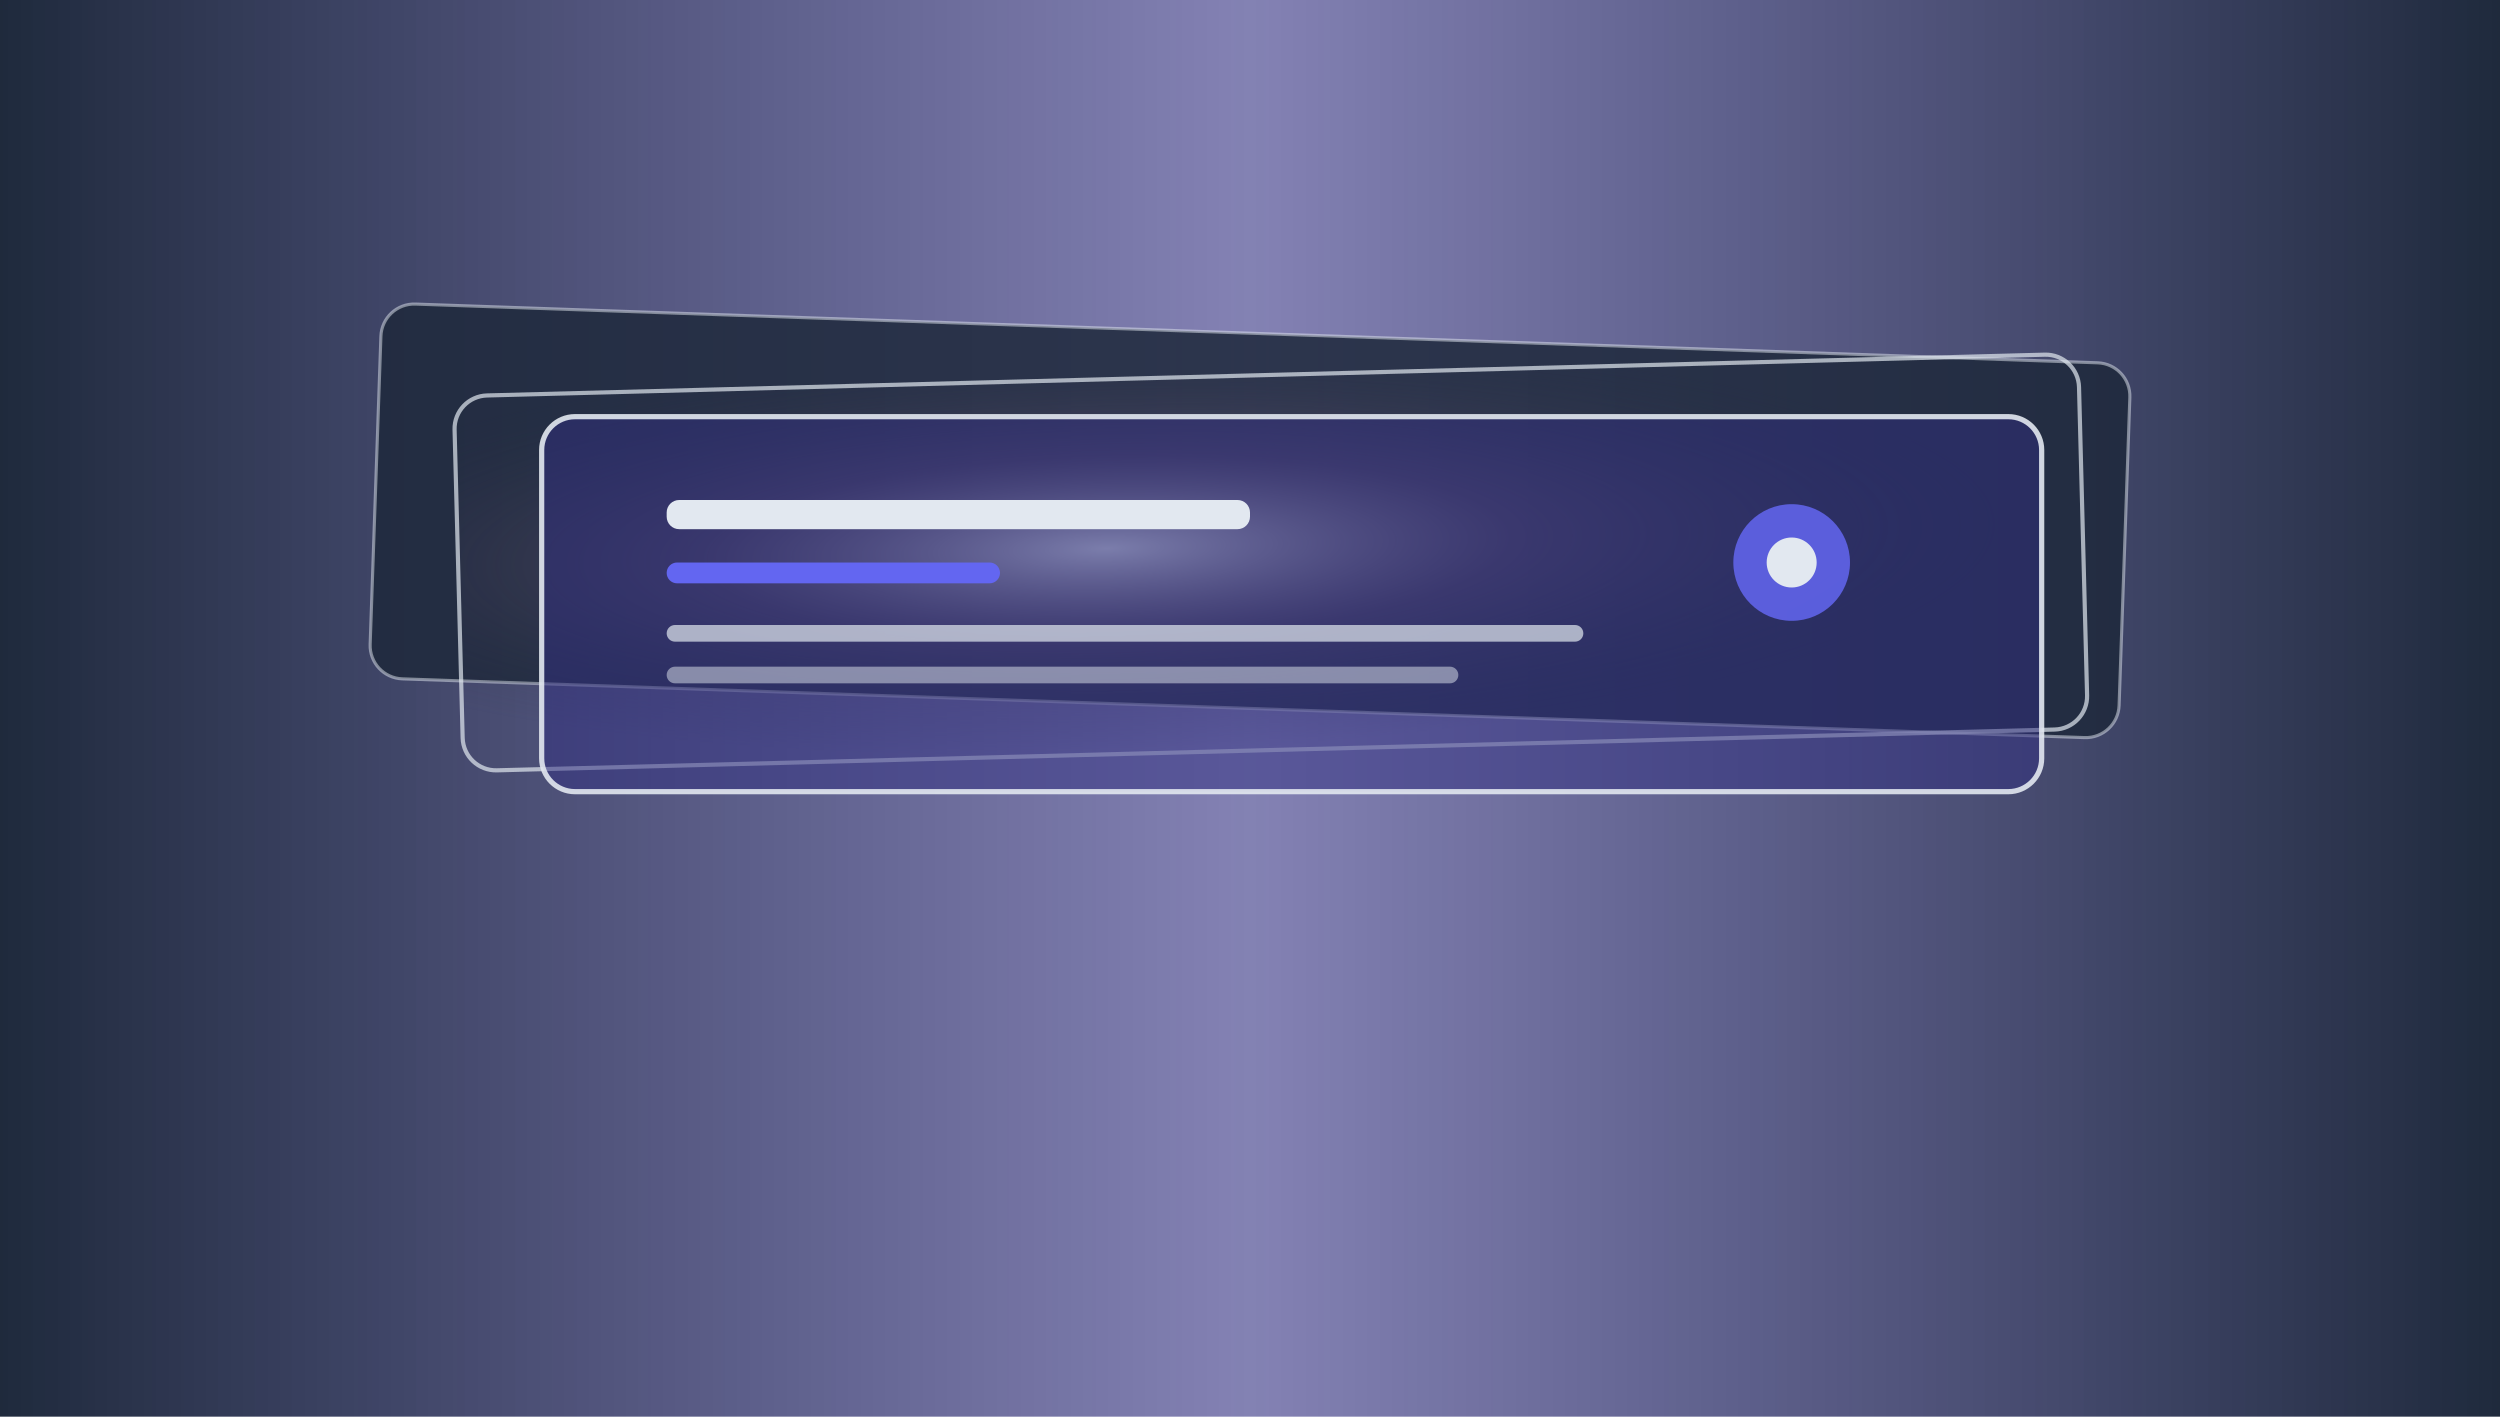
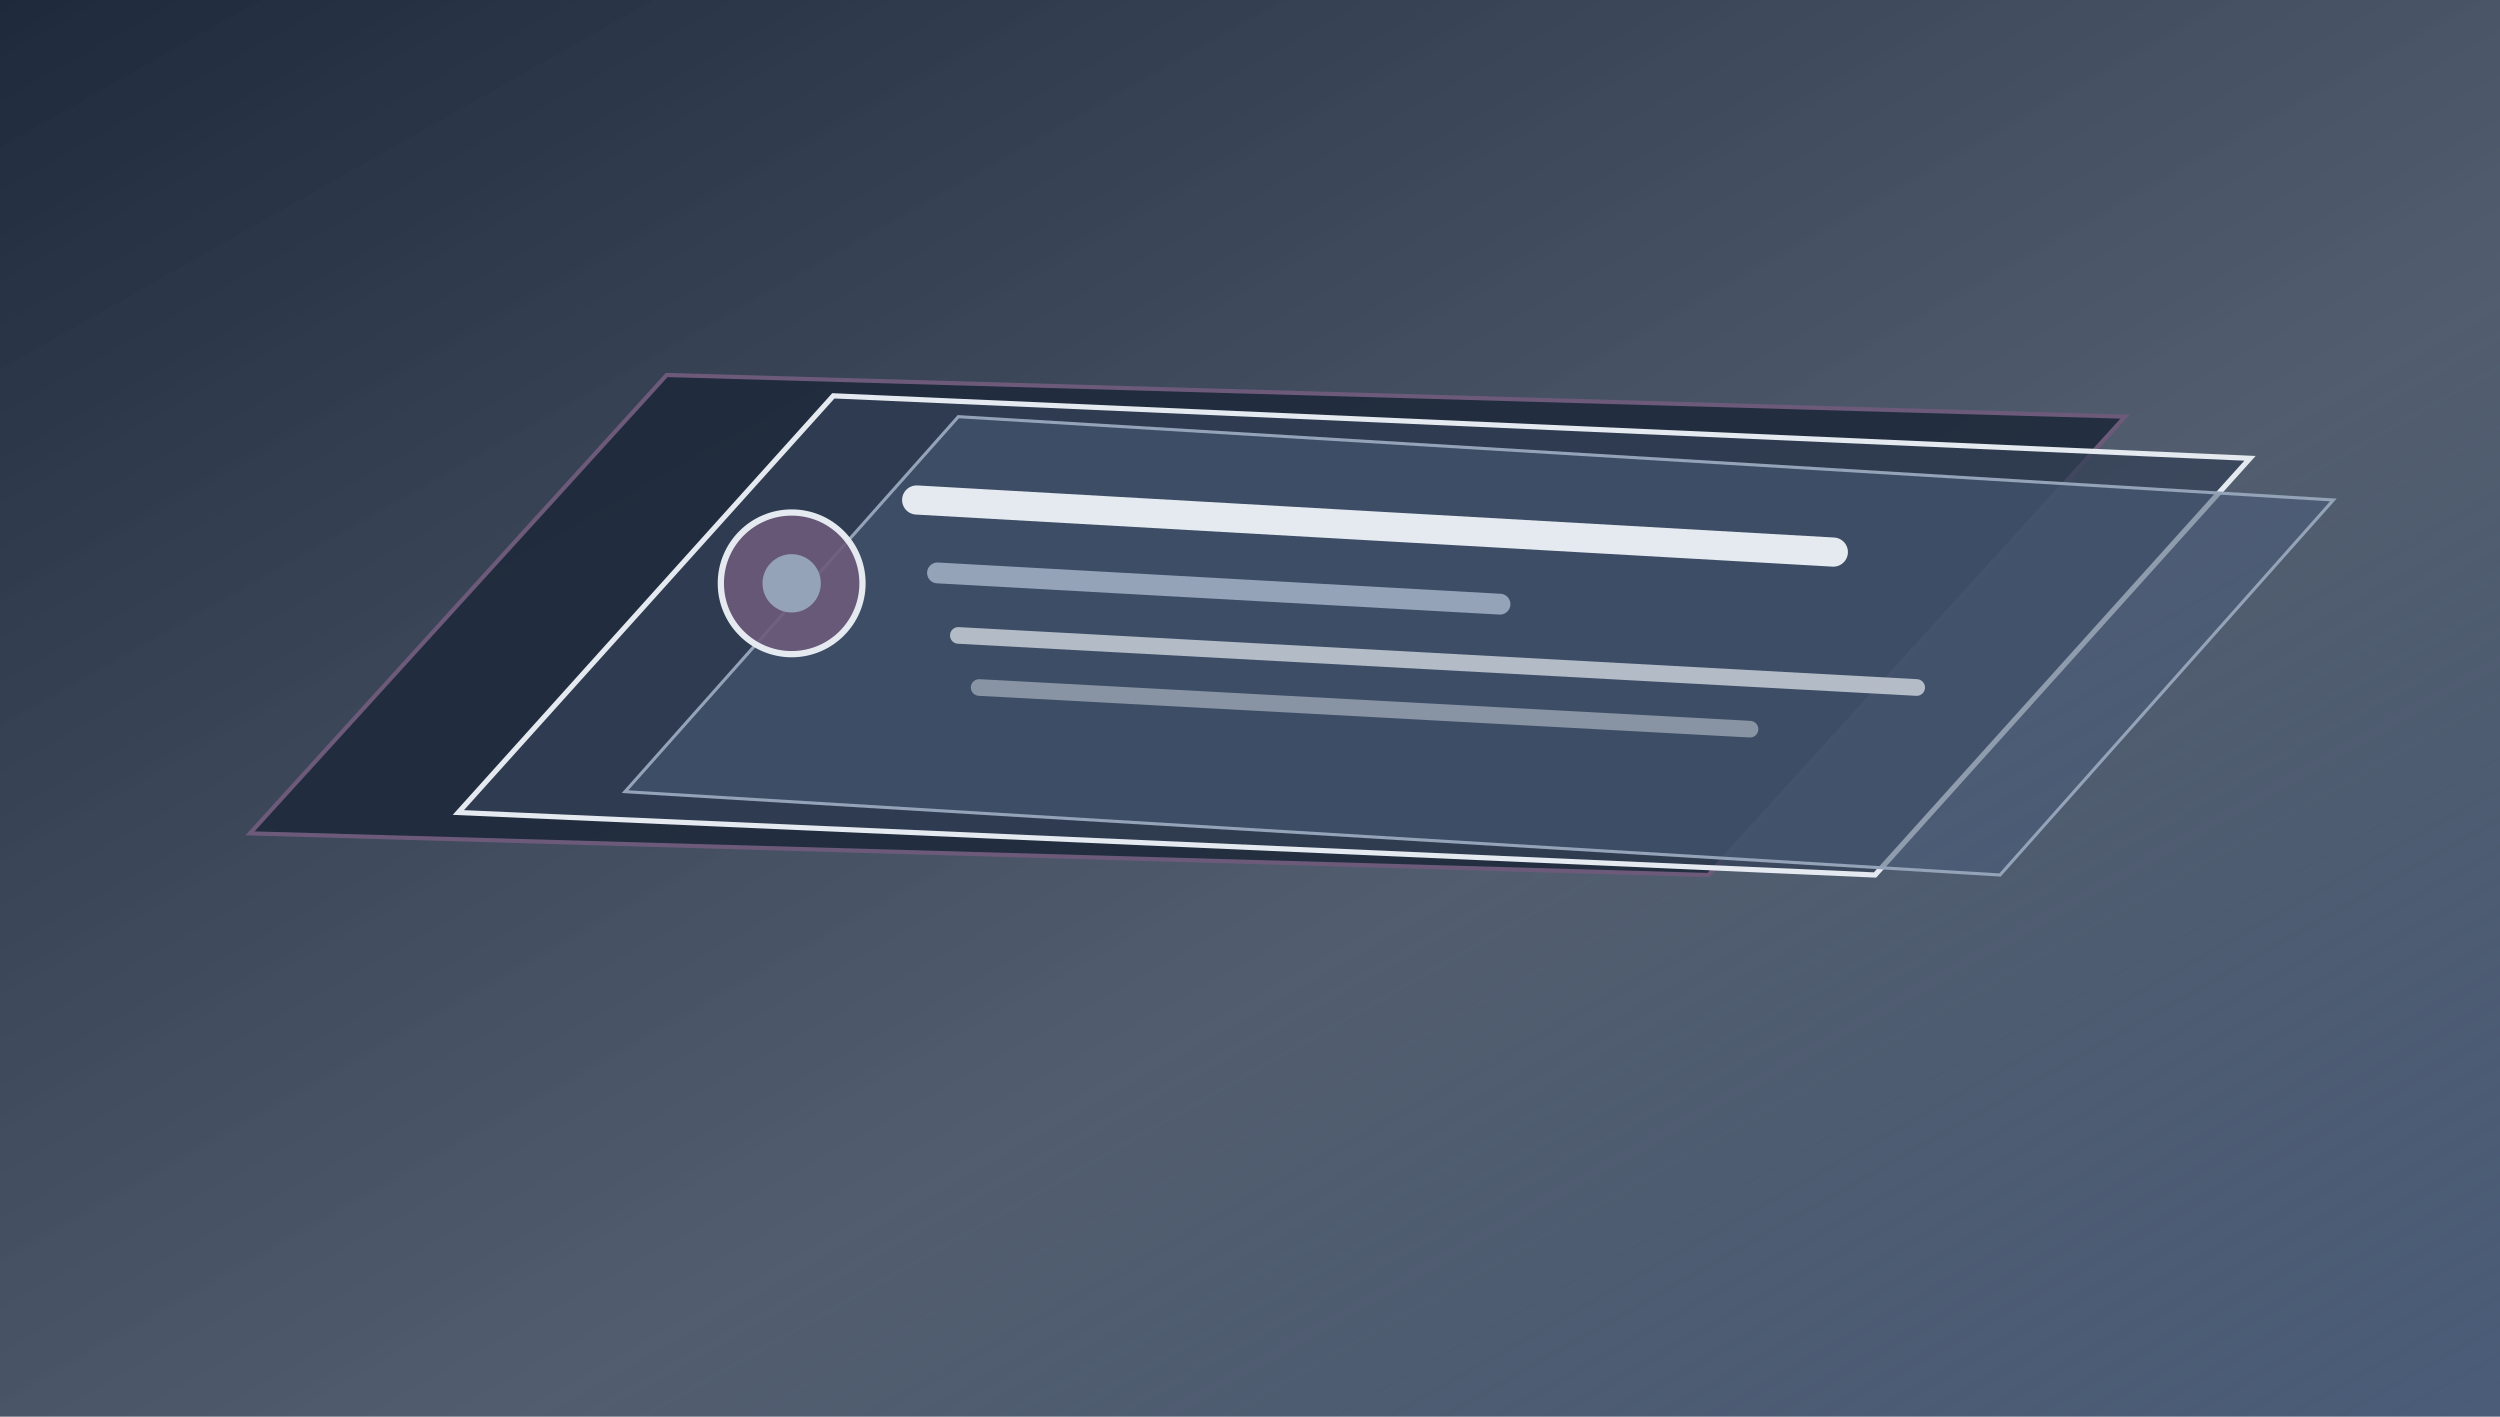
<svg xmlns="http://www.w3.org/2000/svg" viewBox="0 0 1200 680" preserveAspectRatio="xMidYMid slice" width="100%" height="100%">
  <defs>
-     <linearGradient id="grad_publication_1" x1="0%" y1="0%" x2="100%" y2="0%">
+     <linearGradient id="g_pub_1" x1="0%" y1="0%" x2="100%" y2="100%">
      <stop offset="0%" stop-color="#1E293B" />
-       <stop offset="50%" stop-color="#312E81" stop-opacity="0.6" />
-       <stop offset="100%" stop-color="#1E293B" />
+       <stop offset="60%" stop-color="#334155" stop-opacity="0.85" />
+       <stop offset="100%" stop-color="#4A5C78" />
    </linearGradient>
-     <radialGradient id="glow_publication_1" cx="40%" cy="45%" r="55%">
-       <stop offset="0%" stop-color="#E2E8F0" stop-opacity="0.85" />
-       <stop offset="45%" stop-color="#6D5A7A" stop-opacity="0.4" />
-       <stop offset="100%" stop-color="#1E293B" stop-opacity="0" />
-     </radialGradient>
  </defs>
-   <rect width="1200" height="680" fill="url(#grad_publication_1)" />
-   <rect x="180" y="160" width="840" height="180" rx="16" transform="rotate(2 600 250)" fill="#1E293B" fill-opacity="0.85" stroke="#E2E8F0" stroke-width="1.5" stroke-opacity="0.5" />
-   <rect x="220" y="180" width="780" height="180" rx="16" transform="rotate(-1.5 610 270)" fill="url(#glow_publication_1)" stroke="#E2E8F0" stroke-width="2" stroke-opacity="0.7" />
-   <rect x="260" y="200" width="720" height="180" rx="16" fill="#312E81" fill-opacity="0.5" stroke="#E2E8F0" stroke-width="2.5" stroke-opacity="0.9" />
-   <rect x="320" y="240" width="280" height="14" rx="6" fill="#E2E8F0" />
-   <rect x="320" y="270" width="160" height="10" rx="5" fill="#6366F1" />
-   <rect x="320" y="300" width="440" height="8" rx="4" fill="#E2E8F0" fill-opacity="0.7" />
-   <rect x="320" y="320" width="380" height="8" rx="4" fill="#E2E8F0" fill-opacity="0.5" />
-   <circle cx="860" cy="270" r="28" fill="#6366F1" opacity="0.85" />
-   <circle cx="860" cy="270" r="12" fill="#E2E8F0" />
+   <rect width="1200" height="680" fill="url(#g_pub_1)" />
+   <path d="M 120 400 L 320 180 L 1020 200 L 820 420 Z" fill="#1E293B" fill-opacity="0.9" stroke="#6D5A7A" stroke-width="2" />
+   <path d="M 220 390 L 400 190 L 1080 220 L 900 420 Z" fill="#334155" fill-opacity="0.75" stroke="#E5EAF0" stroke-width="2.5" />
+   <path d="M 300 380 L 460 200 L 1120 240 L 960 420 Z" fill="#4A5C78" fill-opacity="0.55" stroke="#94A3B8" stroke-width="1.5" />
+   <line x1="440" y1="240" x2="880" y2="265" stroke="#E5EAF0" stroke-width="14" stroke-linecap="round" />
+   <line x1="450" y1="275" x2="720" y2="290" stroke="#94A3B8" stroke-width="10" stroke-linecap="round" />
+   <line x1="460" y1="305" x2="920" y2="330" stroke="#E5EAF0" stroke-width="8" stroke-linecap="round" stroke-opacity="0.7" />
+   <line x1="470" y1="330" x2="840" y2="350" stroke="#E5EAF0" stroke-width="8" stroke-linecap="round" stroke-opacity="0.45" />
+   <circle cx="380" cy="280" r="34" fill="#6D5A7A" fill-opacity="0.9" stroke="#E5EAF0" stroke-width="3" />
+   <circle cx="380" cy="280" r="14" fill="#94A3B8" />
</svg>
